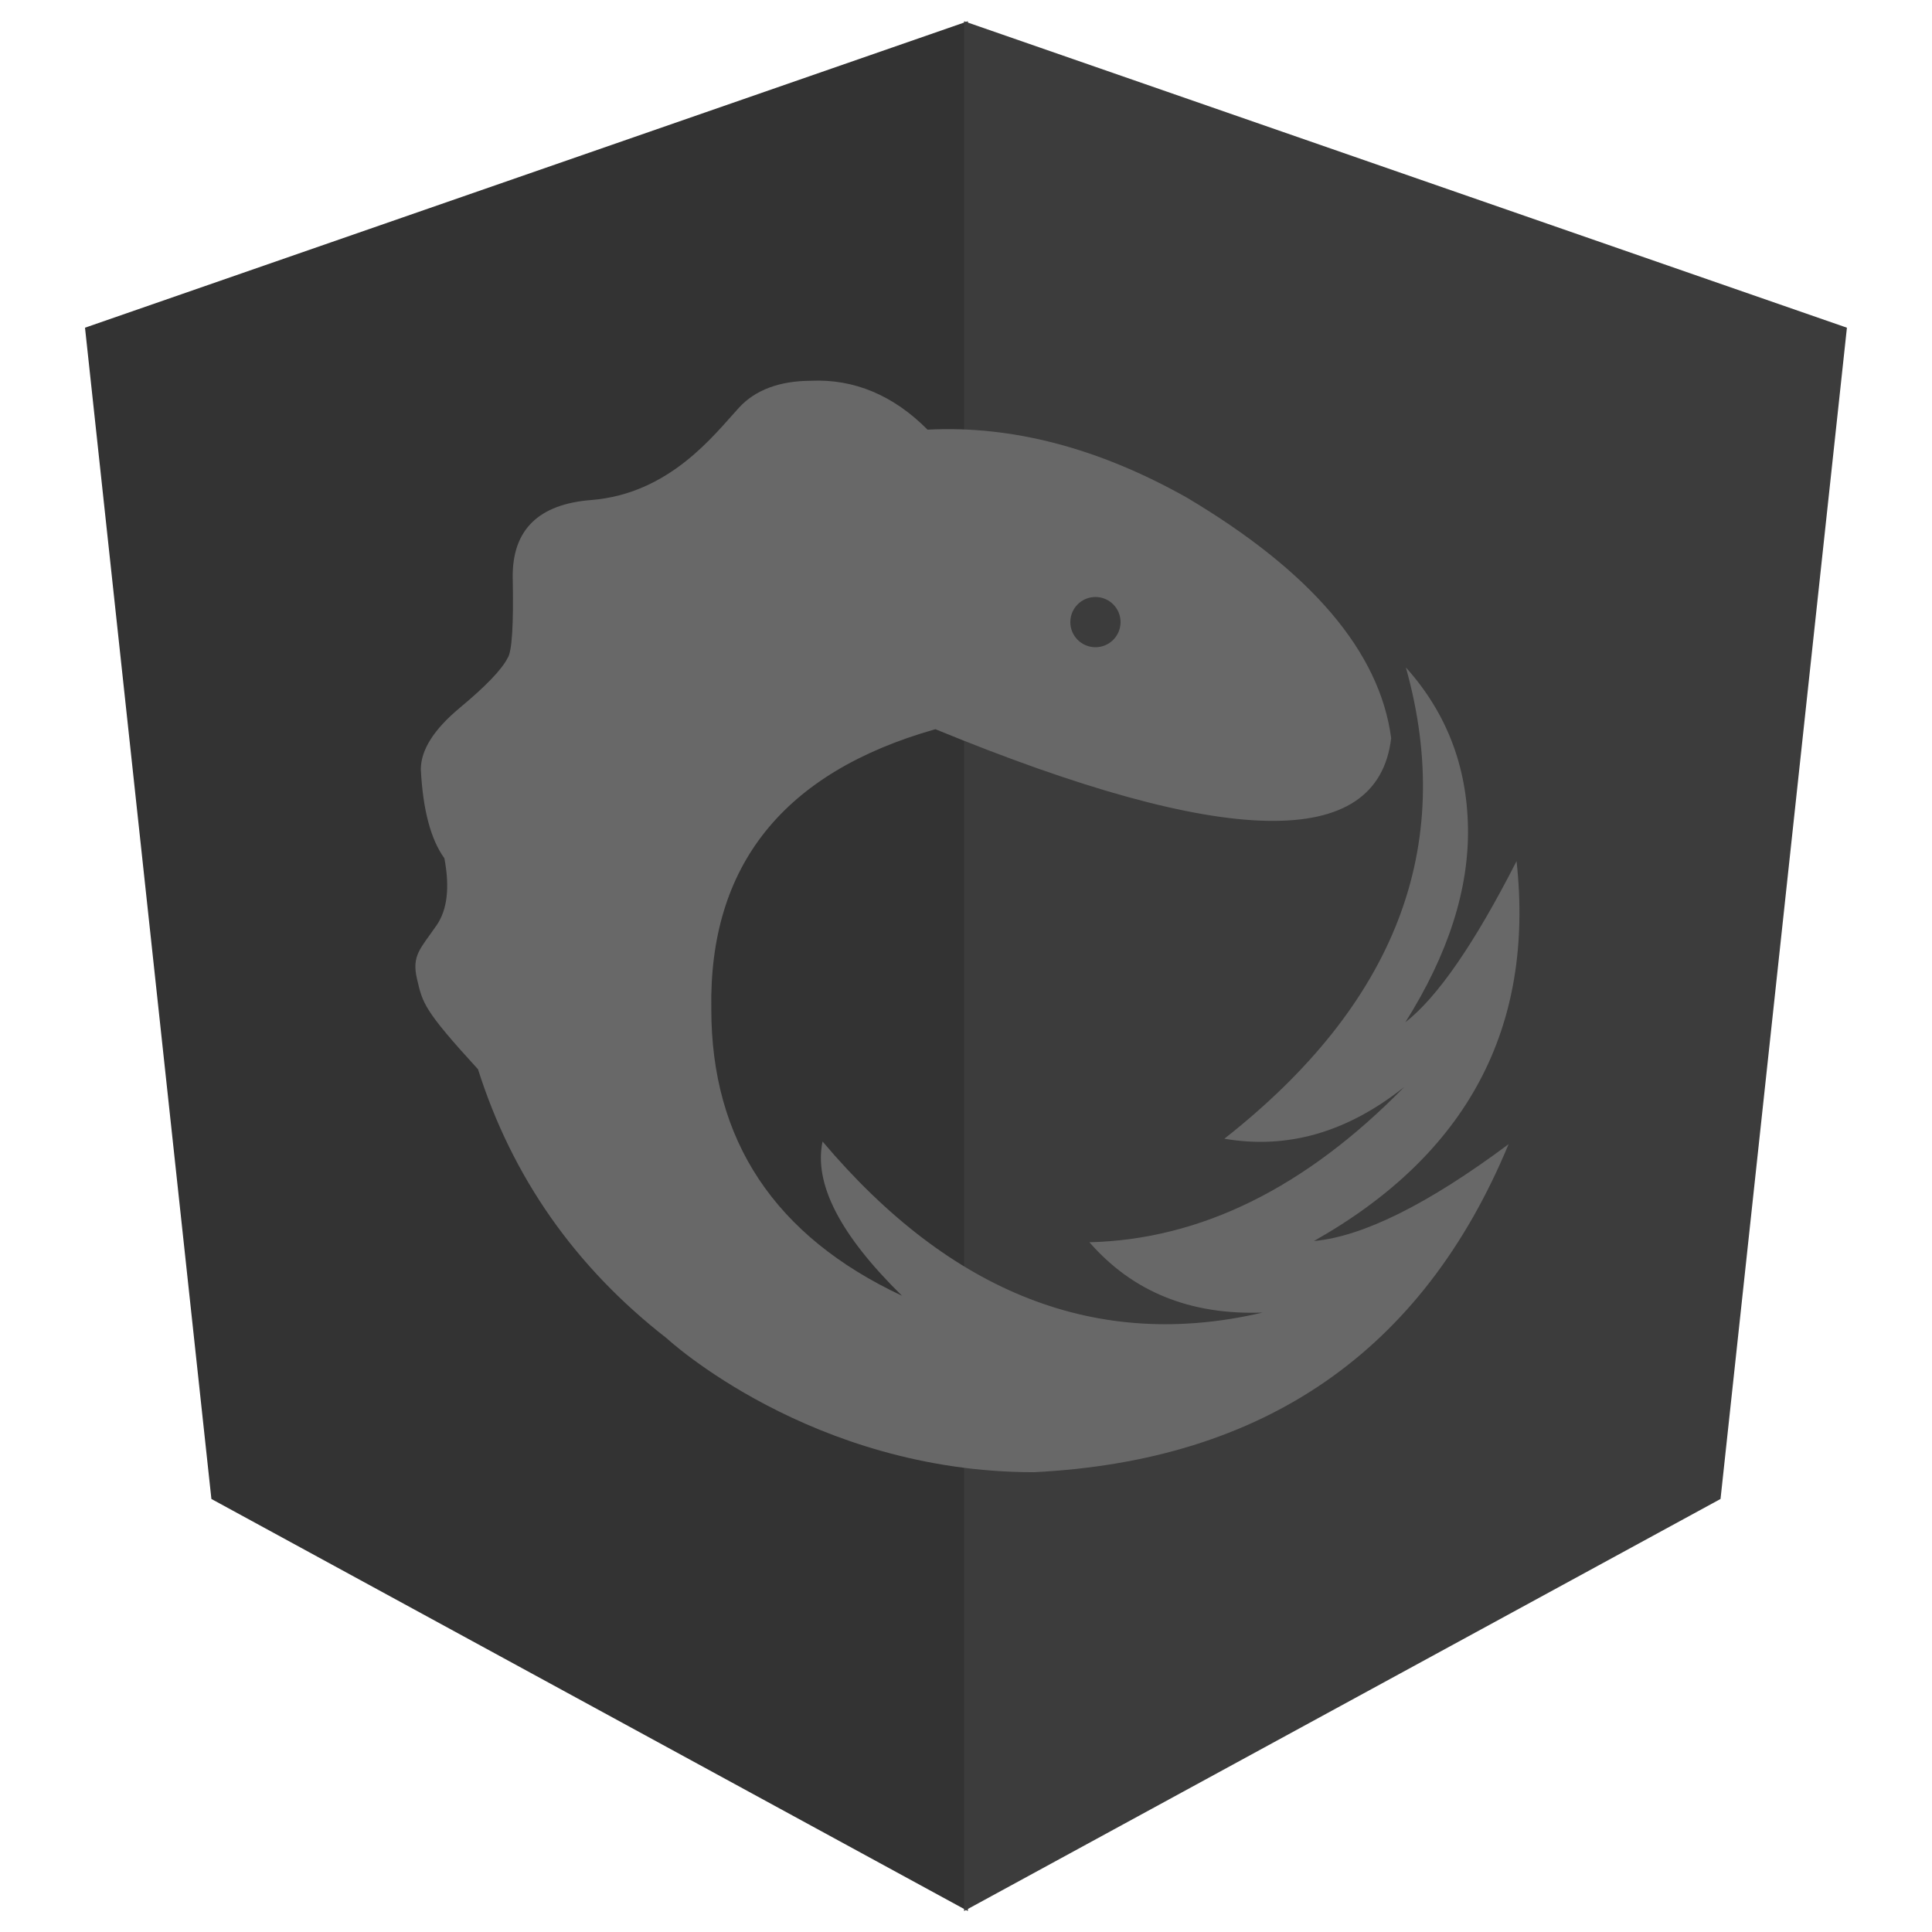
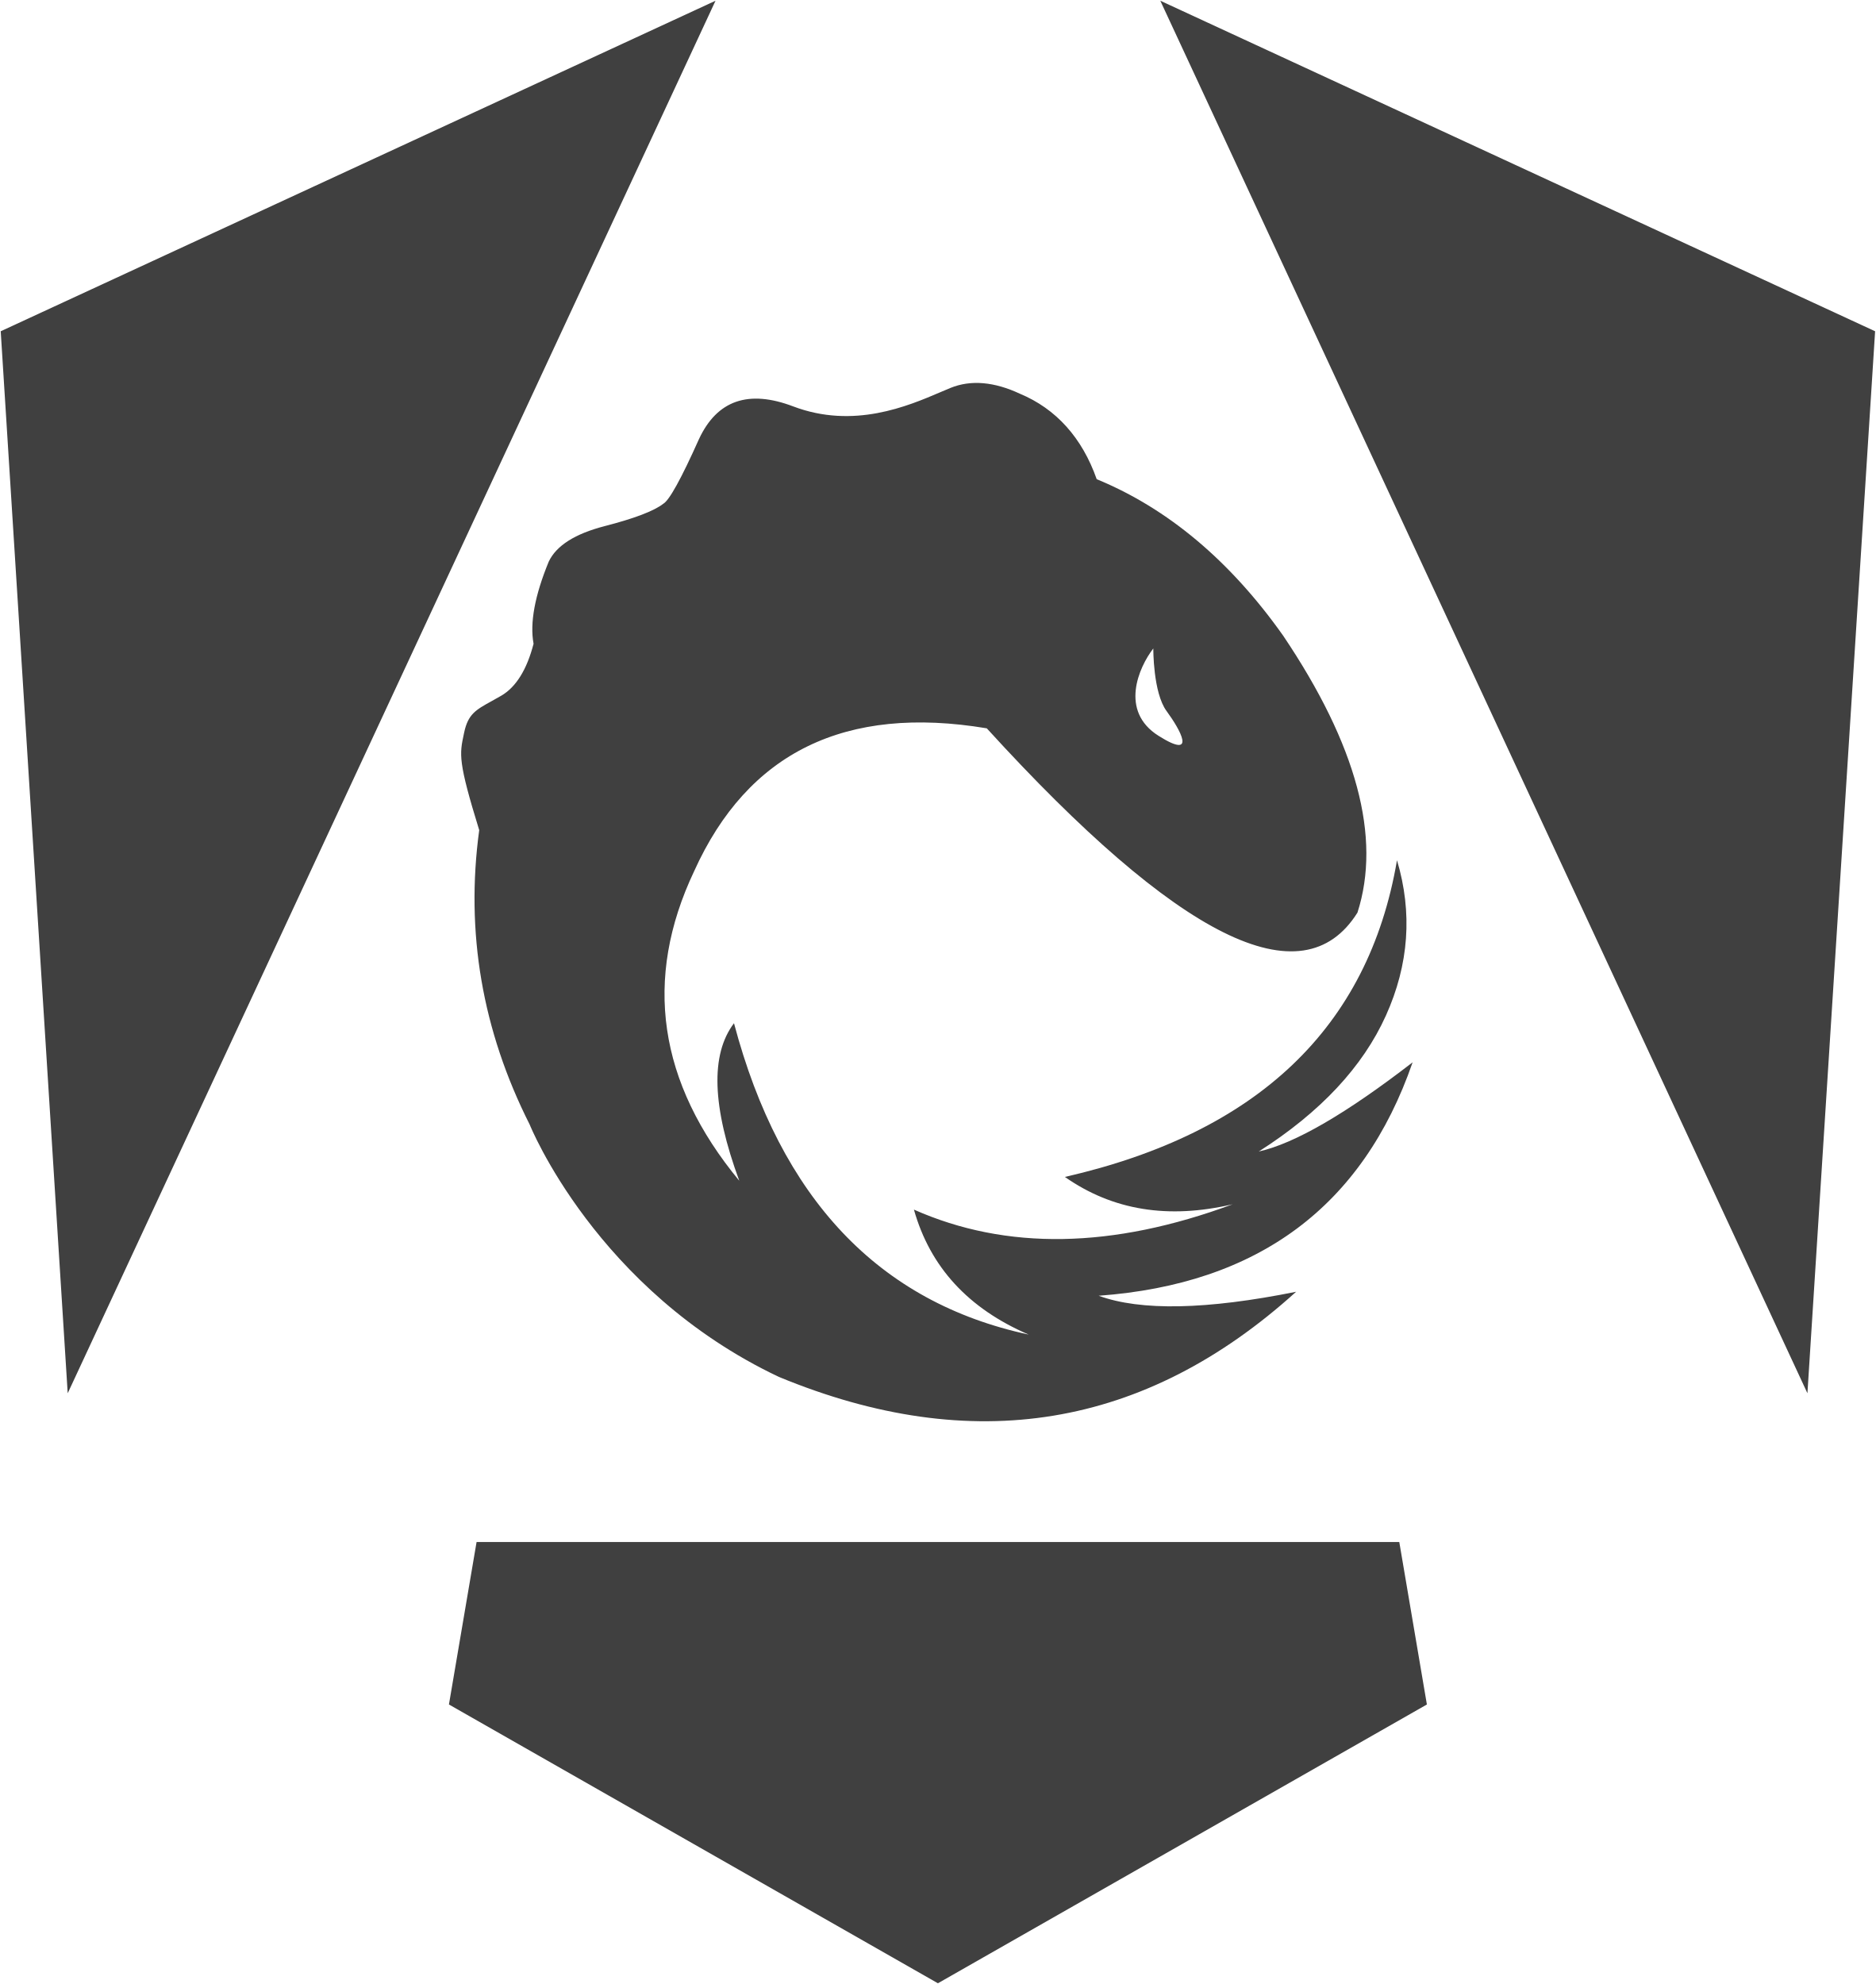
- <svg xmlns="http://www.w3.org/2000/svg" width="1000px" height="1000px" viewBox="0 0 1000 1000" version="1.1">
-   <defs />
-   <g id="badge" stroke="none" stroke-width="1" fill="none" fill-rule="evenodd">
-     <polygon id="Path-2" fill="rgb(51,51,51)" points="500.963 11 44 169.62 109.419 775.864 500.963 989.148" />
-     <polygon id="Path-2" fill="rgb(60,60,60)" points="499 11 955.963 169.62 890.544 775.864 499 989.148" />
-     <path d="M727.748,345.712 L727.666,345.453 C748.531,368.676 759.249,396.251 759.818,428.179 C760.387,460.106 749.67,493.786 727.419,529.114 C744.049,516.186 763.254,488.281 784.971,445.721 C794.352,531.973 759.496,597.489 680.077,642.358 C705.433,640.02 739.098,623.326 780.852,592.218 C736.295,699.492 654.368,756.091 535.071,762.016 C419.779,761.985 345.091,692.701 345.149,692.745 C297.749,655.853 265.136,609.356 247.421,553.461 C219.071,522.501 218.789,519.181 215.864,506.81 C212.94,494.439 217.712,490.983 226.016,478.878 C231.553,470.807 232.857,459.198 230.013,444.258 C222.955,434.47 218.891,419.141 217.82,398.27 C217.82,388.184 224.551,377.542 238.014,366.345 C251.476,355.147 259.736,346.536 262.728,340.607 C265.01,337.374 265.892,323.361 265.373,298.567 C265.234,274.214 278.755,260.964 305.938,258.819 C346.711,255.6 369.706,224.935 382.516,210.989 C391.056,201.692 403.695,197.173 419.637,197.086 C442.08,196.034 462.5,204.637 480.091,222.391 C523.906,220.125 568.787,231.941 614.262,257.539 C678.886,295.928 714.155,337.5 720.068,382.047 C713.142,440.672 634.389,439.14 484.158,377.435 C405.541,399.704 366.89,447.96 368.174,522.203 C368.121,590.332 401.094,639.838 466.867,670.671 C434.809,639.198 421.157,612.744 425.755,590.836 C492.434,669.803 568.387,699.318 653.481,679.387 C615.965,680.697 586.248,668.625 563.883,642.991 C621.401,641.593 675.698,614.892 726.828,562.618 C697.313,586.106 666.427,594.999 633.727,589.405 C722.294,519.774 753.635,438.543 727.748,345.712 Z M567,335 C574.18,335 580,329.18 580,322 C580,314.82 574.18,309 567,309 C559.82,309 554,314.82 554,322 C554,329.18 559.82,335 567,335 Z" id="Combined-Shape" fill="rgb(104,104,104)" />
-   </g>
+ <svg xmlns="http://www.w3.org/2000/svg" width="885" height="936" fill="none">
+   <path fill="rgb(64,64,64)" d="m884.662 156.282-31.932 501.024-305.308-656.962 337.24 155.938zm-211.467 647.85-230.693 131.524-230.697-131.524 13.041-76.656h435.323l13.026 76.656zm-641.251-146.826-31.606-501.024 337.241-155.938-305.635 656.962z" />
+   <path fill="rgb(64,64,64)" fill-rule="evenodd" d="m659.088 405.822-.031.223c-13.501 78.671-65.716 128.406-156.643 149.205 22.487 15.76 48.746 20.03 79.148 12.887-56.769 21.049-106.851 21.829-150.384 2.523 7.658 27.109 25.618 46.663 54.154 58.958-70.729-15.187-117.11-64.163-139.041-146.887-11.197 14.777-10.349 39.417 2.493 74.327-38.297-46.361-45.439-95.099-21.274-146.093 25.329-56.047 71.337-78.504 138.048-67.36 90.561 99.362 148.945 128.377 174.887 86.93 11.35-35.449-.319-79.058-35.081-130.67-24.962-35.259-54.36-59.988-87.947-73.794-6.876-19.519-19.109-33.187-36.275-40.34-11.959-5.576-23.016-6.665-32.698-2.725a289.18 289.18 0 0 0-4.702 1.982c-15.414 6.6-41.02 17.563-69.535 6.735-21.099-8.012-35.908-2.875-44.427 15.409-8.392 18.749-14.014 28.93-16.866 30.543-4.339 3.381-13.568 6.907-27.607 10.527-14.038 3.621-22.843 9.208-26.415 16.76-6.589 16.007-8.976 28.923-7.161 38.75-3.162 12.193-8.249 20.425-15.249 24.508a209.757 209.757 0 0 1-4.642 2.614c-7.335 4.046-11.006 6.07-12.845 14.71l-.15.703c-2.081 9.731-2.77 12.95 7.243 45.395-6.537 48.122 1.4 94.478 23.804 138.875-.028-.054 31.324 78.254 117.58 119.073 91.362 37.777 172.706 24.386 244.032-40.173-42.258 8.519-73.359 9.106-93.16 1.885 75.314-5.495 124.594-42.218 148.117-110.123-31.32 24.184-55.572 38.283-72.593 42.079 29.159-18.58 49.105-40.006 59.984-64.115 10.88-24.108 12.625-48.549 5.236-73.321zm-114.963-99.895c-6.88 8.884-16.024 29.56 2.436 41.192 18.46 11.633 10.235-2.928 3.815-11.663-6.42-8.734-6.251-29.529-6.251-29.529z" clip-rule="evenodd" />
</svg>
